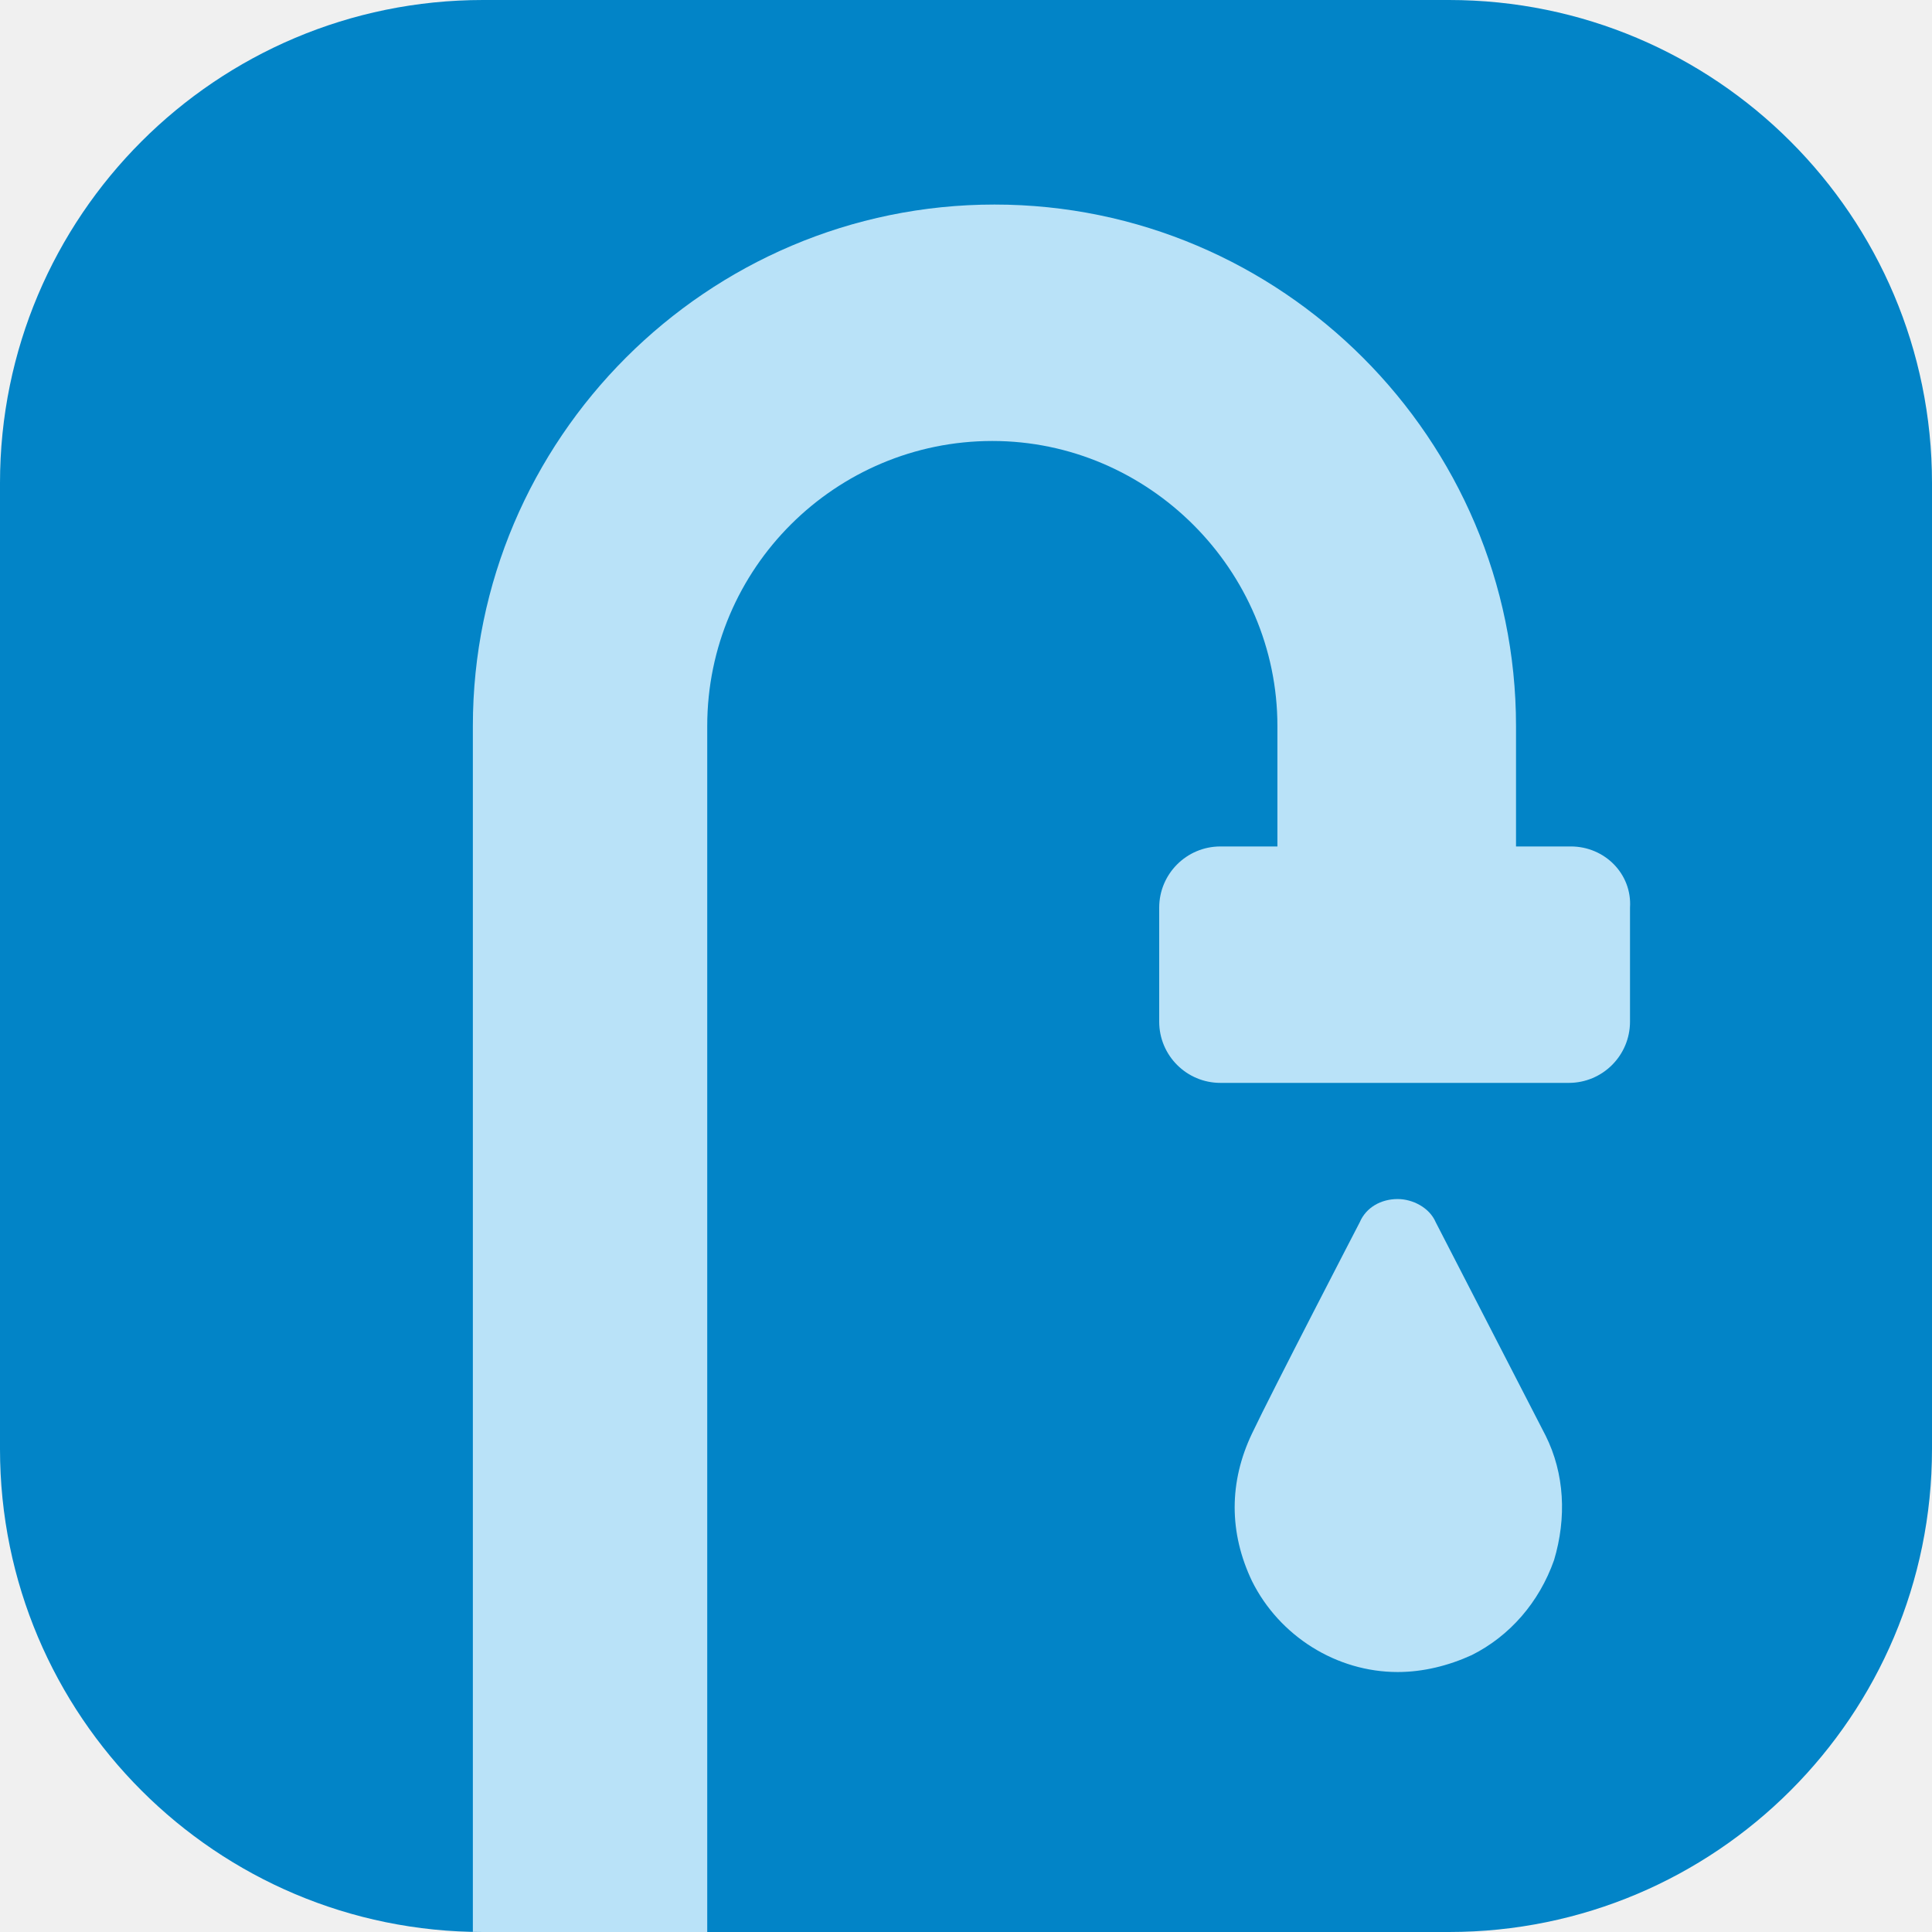
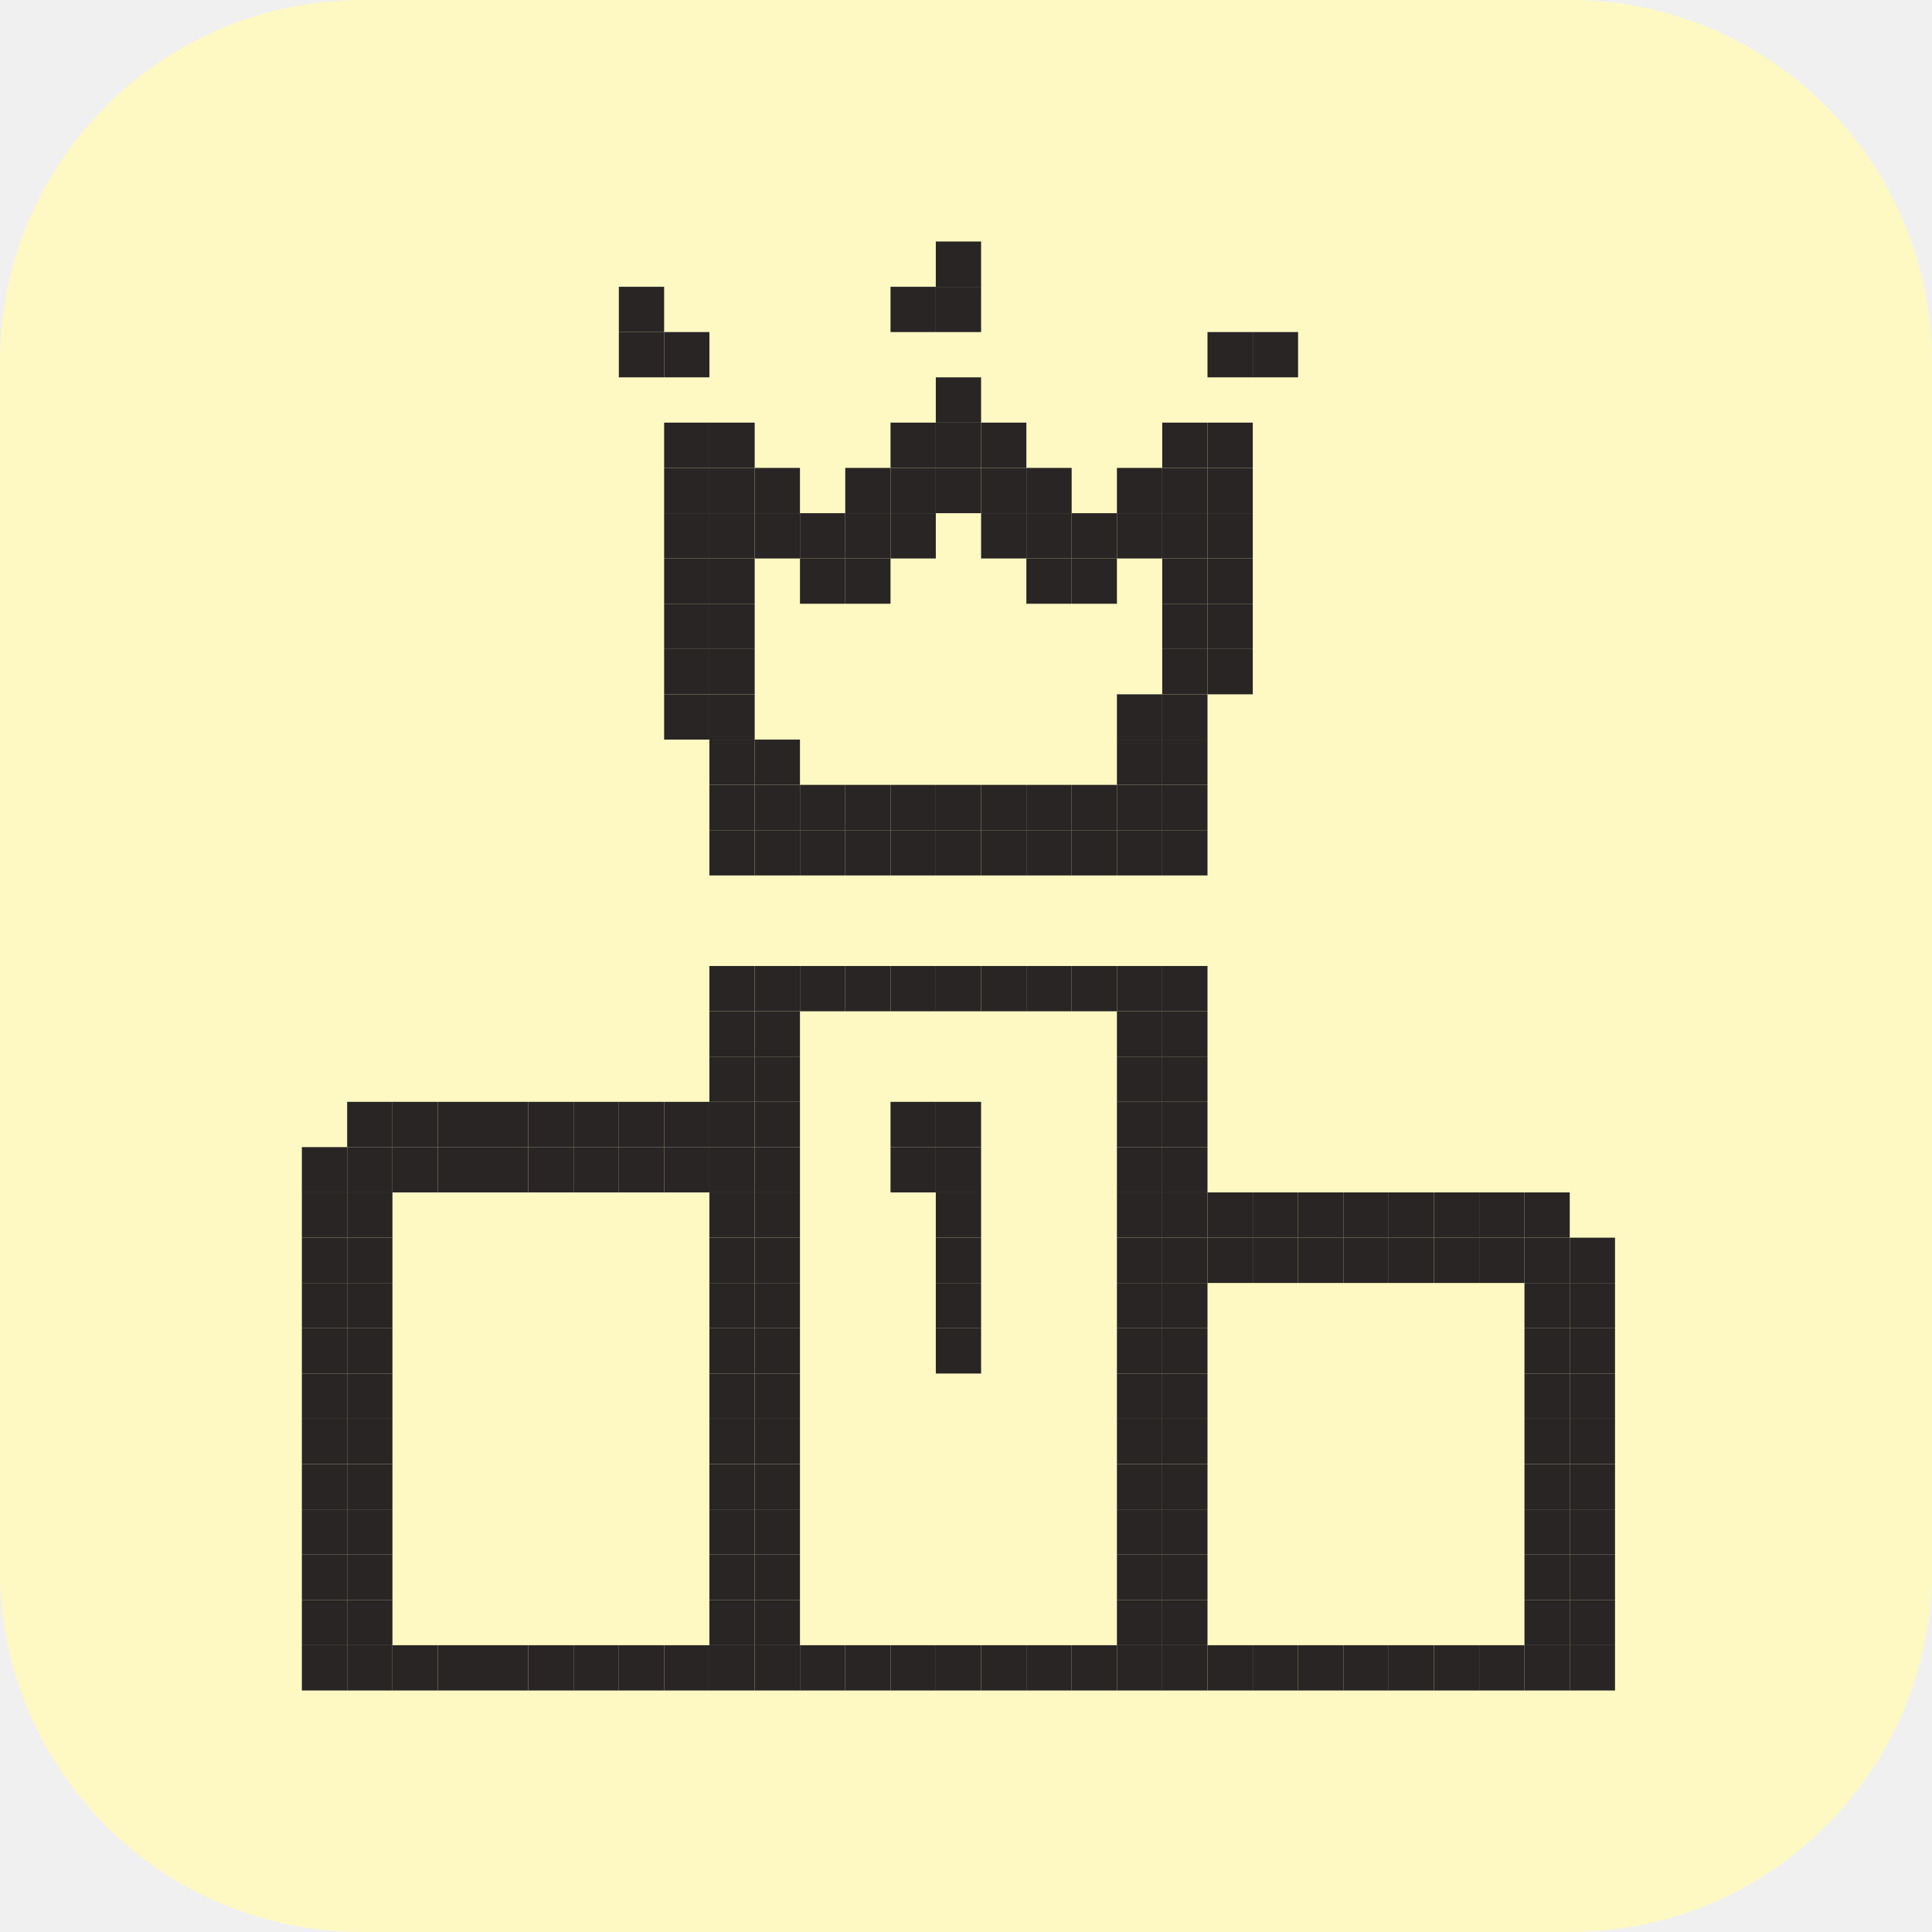
- <svg xmlns="http://www.w3.org/2000/svg" width="16" height="16" viewBox="0 0 16 16" fill="none">
-   <g clip-path="url(#clip0_58_106)">
-     <rect width="16" height="16" rx="4" fill="#0284C7" />
-     <path d="M13.009 7.01H12.555V6.013C12.555 3.635 10.614 1.694 8.236 1.694C5.857 1.694 3.916 3.635 3.916 6.013V16.348H3.007C2.727 16.348 2.5 16.575 2.5 16.855V18.306H7.274V16.855C7.274 16.575 7.047 16.348 6.767 16.348H5.857V6.013C5.857 4.702 6.924 3.652 8.218 3.652C9.512 3.652 10.579 4.719 10.579 6.013V7.01H10.107C9.827 7.01 9.6 7.237 9.6 7.517V8.461C9.6 8.741 9.827 8.968 10.107 8.968H12.992C13.272 8.968 13.499 8.741 13.499 8.461V7.517C13.517 7.237 13.289 7.01 13.009 7.01Z" fill="#B9E2F8" />
-     <path d="M11.89 10.122C11.838 10 11.698 9.93 11.575 9.93C11.436 9.93 11.313 10 11.261 10.122C11.261 10.122 10.526 11.539 10.369 11.871C10.177 12.273 10.177 12.693 10.369 13.095C10.596 13.55 11.068 13.847 11.575 13.847C11.785 13.847 11.995 13.795 12.188 13.707C12.502 13.55 12.747 13.27 12.87 12.92C12.975 12.57 12.957 12.203 12.8 11.889L11.89 10.122Z" fill="#B9E2F8" />
-   </g>
-   <defs>
-     <clipPath id="clip0_58_106">
-       <rect width="16" height="16" rx="4" fill="white" />
-     </clipPath>
-   </defs>
+ <svg xmlns="http://www.w3.org/2000/svg" width="32" height="32" viewBox="0 0 32 32" fill="none">
+   <rect width="32" height="32" rx="6" fill="#FEF9C3" />
+   <rect x="15.5" y="4" width="0.75" height="0.75" fill="#292524" />
+   <rect x="10.25" y="4.75" width="0.75" height="0.75" fill="#292524" />
+   <rect x="14.75" y="4.75" width="0.75" height="0.75" fill="#292524" />
+   <rect x="15.5" y="4.75" width="0.75" height="0.75" fill="#292524" />
+   <rect x="10.25" y="5.5" width="0.75" height="0.75" fill="#292524" />
+   <rect x="11" y="5.5" width="0.75" height="0.75" fill="#292524" />
+   <rect x="20" y="5.5" width="0.75" height="0.75" fill="#292524" />
+   <rect x="20.75" y="5.5" width="0.75" height="0.75" fill="#292524" />
+   <rect x="15.5" y="6.25" width="0.75" height="0.75" fill="#292524" />
+   <rect x="11" y="7" width="0.75" height="0.75" fill="#292524" />
+   <rect x="11.75" y="7" width="0.75" height="0.75" fill="#292524" />
+   <rect x="14.75" y="7" width="0.75" height="0.75" fill="#292524" />
+   <rect x="15.5" y="7" width="0.75" height="0.75" fill="#292524" />
+   <rect x="16.25" y="7" width="0.75" height="0.75" fill="#292524" />
+   <rect x="19.25" y="7" width="0.75" height="0.75" fill="#292524" />
+   <rect x="20" y="7" width="0.75" height="0.75" fill="#292524" />
+   <rect x="11" y="7.75" width="0.75" height="0.75" fill="#292524" />
+   <rect x="11.75" y="7.75" width="0.75" height="0.75" fill="#292524" />
+   <rect x="12.5" y="7.75" width="0.75" height="0.75" fill="#292524" />
+   <rect x="14" y="7.75" width="0.75" height="0.75" fill="#292524" />
+   <rect x="14.75" y="7.75" width="0.75" height="0.75" fill="#292524" />
+   <rect x="15.5" y="7.75" width="0.75" height="0.75" fill="#292524" />
+   <rect x="16.25" y="7.75" width="0.75" height="0.75" fill="#292524" />
+   <rect x="17" y="7.75" width="0.75" height="0.75" fill="#292524" />
+   <rect x="18.5" y="7.75" width="0.75" height="0.75" fill="#292524" />
+   <rect x="19.25" y="7.75" width="0.75" height="0.75" fill="#292524" />
+   <rect x="20" y="7.75" width="0.75" height="0.75" fill="#292524" />
+   <rect x="11" y="8.5" width="0.75" height="0.75" fill="#292524" />
+   <rect x="11.75" y="8.5" width="0.75" height="0.75" fill="#292524" />
+   <rect x="12.5" y="8.5" width="0.75" height="0.75" fill="#292524" />
+   <rect x="13.25" y="8.5" width="0.75" height="0.75" fill="#292524" />
+   <rect x="14" y="8.5" width="0.75" height="0.75" fill="#292524" />
+   <rect x="14.75" y="8.5" width="0.75" height="0.75" fill="#292524" />
+   <rect x="16.25" y="8.5" width="0.75" height="0.75" fill="#292524" />
+   <rect x="17" y="8.5" width="0.75" height="0.75" fill="#292524" />
+   <rect x="17.75" y="8.5" width="0.75" height="0.75" fill="#292524" />
+   <rect x="18.5" y="8.5" width="0.75" height="0.75" fill="#292524" />
+   <rect x="19.25" y="8.5" width="0.75" height="0.75" fill="#292524" />
+   <rect x="20" y="8.5" width="0.75" height="0.75" fill="#292524" />
+   <rect x="11" y="9.25" width="0.75" height="0.75" fill="#292524" />
+   <rect x="11.75" y="9.25" width="0.75" height="0.75" fill="#292524" />
+   <rect x="13.25" y="9.25" width="0.75" height="0.75" fill="#292524" />
+   <rect x="14" y="9.25" width="0.75" height="0.75" fill="#292524" />
+   <rect x="17" y="9.25" width="0.75" height="0.75" fill="#292524" />
+   <rect x="17.75" y="9.25" width="0.75" height="0.75" fill="#292524" />
+   <rect x="19.25" y="9.25" width="0.75" height="0.75" fill="#292524" />
+   <rect x="20" y="9.25" width="0.75" height="0.75" fill="#292524" />
+   <rect x="11" y="10" width="0.75" height="0.75" fill="#292524" />
+   <rect x="11.75" y="10" width="0.75" height="0.75" fill="#292524" />
+   <rect x="19.25" y="10" width="0.75" height="0.75" fill="#292524" />
+   <rect x="20" y="10" width="0.75" height="0.75" fill="#292524" />
+   <rect x="11" y="10.75" width="0.75" height="0.75" fill="#292524" />
+   <rect x="11.75" y="10.75" width="0.75" height="0.75" fill="#292524" />
+   <rect x="19.25" y="10.75" width="0.75" height="0.75" fill="#292524" />
+   <rect x="20" y="10.75" width="0.75" height="0.75" fill="#292524" />
+   <rect x="11" y="11.5" width="0.75" height="0.75" fill="#292524" />
+   <rect x="11.75" y="11.5" width="0.75" height="0.75" fill="#292524" />
+   <rect x="18.5" y="11.5" width="0.75" height="0.75" fill="#292524" />
+   <rect x="19.25" y="11.5" width="0.75" height="0.75" fill="#292524" />
+   <rect x="11.75" y="12.25" width="0.75" height="0.75" fill="#292524" />
+   <rect x="12.5" y="12.25" width="0.75" height="0.75" fill="#292524" />
+   <rect x="18.5" y="12.25" width="0.75" height="0.75" fill="#292524" />
+   <rect x="19.25" y="12.25" width="0.75" height="0.75" fill="#292524" />
+   <rect x="11.75" y="13" width="0.75" height="0.75" fill="#292524" />
+   <rect x="12.5" y="13" width="0.75" height="0.75" fill="#292524" />
+   <rect x="13.25" y="13" width="0.75" height="0.75" fill="#292524" />
+   <rect x="14" y="13" width="0.75" height="0.75" fill="#292524" />
+   <rect x="14.75" y="13" width="0.75" height="0.75" fill="#292524" />
+   <rect x="15.5" y="13" width="0.75" height="0.75" fill="#292524" />
+   <rect x="16.25" y="13" width="0.75" height="0.75" fill="#292524" />
+   <rect x="17" y="13" width="0.75" height="0.75" fill="#292524" />
+   <rect x="17.75" y="13" width="0.75" height="0.75" fill="#292524" />
+   <rect x="18.5" y="13" width="0.75" height="0.75" fill="#292524" />
+   <rect x="19.25" y="13" width="0.75" height="0.75" fill="#292524" />
+   <rect x="11.75" y="13.75" width="0.75" height="0.75" fill="#292524" />
+   <rect x="12.5" y="13.75" width="0.75" height="0.75" fill="#292524" />
+   <rect x="13.25" y="13.75" width="0.75" height="0.75" fill="#292524" />
+   <rect x="14" y="13.75" width="0.75" height="0.75" fill="#292524" />
+   <rect x="14.75" y="13.75" width="0.75" height="0.75" fill="#292524" />
+   <rect x="15.5" y="13.75" width="0.75" height="0.75" fill="#292524" />
+   <rect x="16.25" y="13.75" width="0.75" height="0.75" fill="#292524" />
+   <rect x="17" y="13.75" width="0.75" height="0.75" fill="#292524" />
+   <rect x="17.75" y="13.75" width="0.75" height="0.75" fill="#292524" />
+   <rect x="18.5" y="13.75" width="0.75" height="0.75" fill="#292524" />
+   <rect x="19.25" y="13.75" width="0.75" height="0.75" fill="#292524" />
+   <rect x="11.75" y="16" width="0.75" height="0.75" fill="#292524" />
+   <rect x="12.5" y="16" width="0.75" height="0.75" fill="#292524" />
+   <rect x="13.25" y="16" width="0.75" height="0.75" fill="#292524" />
+   <rect x="14" y="16" width="0.75" height="0.75" fill="#292524" />
+   <rect x="14.75" y="16" width="0.75" height="0.75" fill="#292524" />
+   <rect x="15.5" y="16" width="0.75" height="0.75" fill="#292524" />
+   <rect x="16.25" y="16" width="0.75" height="0.75" fill="#292524" />
+   <rect x="17" y="16" width="0.75" height="0.75" fill="#292524" />
+   <rect x="17.75" y="16" width="0.75" height="0.75" fill="#292524" />
+   <rect x="18.5" y="16" width="0.75" height="0.75" fill="#292524" />
+   <rect x="19.25" y="16" width="0.75" height="0.75" fill="#292524" />
+   <rect x="11.75" y="16.75" width="0.75" height="0.75" fill="#292524" />
+   <rect x="12.5" y="16.75" width="0.75" height="0.75" fill="#292524" />
+   <rect x="18.5" y="16.75" width="0.75" height="0.75" fill="#292524" />
+   <rect x="19.25" y="16.75" width="0.75" height="0.75" fill="#292524" />
+   <rect x="11.75" y="17.5" width="0.75" height="0.75" fill="#292524" />
+   <rect x="12.5" y="17.5" width="0.75" height="0.75" fill="#292524" />
+   <rect x="18.5" y="17.5" width="0.75" height="0.75" fill="#292524" />
+   <rect x="19.25" y="17.5" width="0.75" height="0.75" fill="#292524" />
+   <rect x="5.75" y="18.25" width="0.75" height="0.75" fill="#292524" />
+   <rect x="6.5" y="18.25" width="0.75" height="0.75" fill="#292524" />
+   <rect x="7.25" y="18.25" width="0.75" height="0.75" fill="#292524" />
+   <rect x="8" y="18.25" width="0.75" height="0.75" fill="#292524" />
+   <rect x="8.75" y="18.25" width="0.75" height="0.75" fill="#292524" />
+   <rect x="9.5" y="18.25" width="0.75" height="0.75" fill="#292524" />
+   <rect x="10.25" y="18.25" width="0.75" height="0.75" fill="#292524" />
+   <rect x="11" y="18.25" width="0.75" height="0.75" fill="#292524" />
+   <rect x="11.75" y="18.25" width="0.75" height="0.75" fill="#292524" />
+   <rect x="12.5" y="18.25" width="0.75" height="0.75" fill="#292524" />
+   <rect x="14.75" y="18.25" width="0.75" height="0.75" fill="#292524" />
+   <rect x="15.5" y="18.25" width="0.75" height="0.75" fill="#292524" />
+   <rect x="18.5" y="18.25" width="0.75" height="0.75" fill="#292524" />
+   <rect x="19.25" y="18.25" width="0.75" height="0.75" fill="#292524" />
+   <rect x="5" y="19" width="0.75" height="0.75" fill="#292524" />
+   <rect x="5.75" y="19" width="0.75" height="0.75" fill="#292524" />
+   <rect x="6.5" y="19" width="0.75" height="0.75" fill="#292524" />
+   <rect x="7.25" y="19" width="0.75" height="0.75" fill="#292524" />
+   <rect x="8" y="19" width="0.75" height="0.75" fill="#292524" />
+   <rect x="8.75" y="19" width="0.75" height="0.75" fill="#292524" />
+   <rect x="9.5" y="19" width="0.75" height="0.75" fill="#292524" />
+   <rect x="10.25" y="19" width="0.75" height="0.75" fill="#292524" />
+   <rect x="11" y="19" width="0.75" height="0.75" fill="#292524" />
+   <rect x="11.75" y="19" width="0.75" height="0.75" fill="#292524" />
+   <rect x="12.5" y="19" width="0.75" height="0.75" fill="#292524" />
+   <rect x="14.75" y="19" width="0.75" height="0.75" fill="#292524" />
+   <rect x="15.5" y="19" width="0.75" height="0.75" fill="#292524" />
+   <rect x="18.5" y="19" width="0.75" height="0.75" fill="#292524" />
+   <rect x="19.25" y="19" width="0.75" height="0.75" fill="#292524" />
+   <rect x="5" y="19.75" width="0.75" height="0.75" fill="#292524" />
+   <rect x="5.75" y="19.75" width="0.75" height="0.75" fill="#292524" />
+   <rect x="11.75" y="19.75" width="0.75" height="0.75" fill="#292524" />
+   <rect x="12.5" y="19.75" width="0.75" height="0.75" fill="#292524" />
+   <rect x="15.5" y="19.75" width="0.75" height="0.75" fill="#292524" />
+   <rect x="18.5" y="19.75" width="0.75" height="0.75" fill="#292524" />
+   <rect x="19.25" y="19.75" width="0.75" height="0.75" fill="#292524" />
+   <rect x="20" y="19.75" width="0.75" height="0.75" fill="#292524" />
+   <rect x="20.75" y="19.75" width="0.75" height="0.75" fill="#292524" />
+   <rect x="21.5" y="19.75" width="0.75" height="0.75" fill="#292524" />
+   <rect x="22.25" y="19.75" width="0.75" height="0.75" fill="#292524" />
+   <rect x="23" y="19.75" width="0.75" height="0.75" fill="#292524" />
+   <rect x="23.75" y="19.75" width="0.75" height="0.75" fill="#292524" />
+   <rect x="24.5" y="19.75" width="0.75" height="0.75" fill="#292524" />
+   <rect x="25.25" y="19.75" width="0.75" height="0.75" fill="#292524" />
+   <rect x="5" y="20.5" width="0.75" height="0.75" fill="#292524" />
+   <rect x="5.75" y="20.5" width="0.75" height="0.75" fill="#292524" />
+   <rect x="11.75" y="20.5" width="0.75" height="0.75" fill="#292524" />
+   <rect x="12.5" y="20.5" width="0.75" height="0.75" fill="#292524" />
+   <rect x="15.5" y="20.5" width="0.75" height="0.75" fill="#292524" />
+   <rect x="18.5" y="20.5" width="0.75" height="0.75" fill="#292524" />
+   <rect x="19.25" y="20.5" width="0.75" height="0.75" fill="#292524" />
+   <rect x="20" y="20.5" width="0.75" height="0.75" fill="#292524" />
+   <rect x="20.75" y="20.5" width="0.75" height="0.75" fill="#292524" />
+   <rect x="21.5" y="20.5" width="0.75" height="0.75" fill="#292524" />
+   <rect x="22.25" y="20.5" width="0.75" height="0.75" fill="#292524" />
+   <rect x="23" y="20.5" width="0.75" height="0.75" fill="#292524" />
+   <rect x="23.75" y="20.5" width="0.75" height="0.75" fill="#292524" />
+   <rect x="24.5" y="20.5" width="0.75" height="0.75" fill="#292524" />
+   <rect x="25.25" y="20.5" width="0.75" height="0.75" fill="#292524" />
+   <rect x="26" y="20.5" width="0.75" height="0.75" fill="#292524" />
+   <rect x="5" y="21.25" width="0.75" height="0.75" fill="#292524" />
+   <rect x="5.75" y="21.25" width="0.75" height="0.75" fill="#292524" />
+   <rect x="11.75" y="21.25" width="0.75" height="0.75" fill="#292524" />
+   <rect x="12.5" y="21.25" width="0.75" height="0.75" fill="#292524" />
+   <rect x="15.5" y="21.25" width="0.75" height="0.75" fill="#292524" />
+   <rect x="18.5" y="21.25" width="0.75" height="0.75" fill="#292524" />
+   <rect x="19.25" y="21.25" width="0.75" height="0.75" fill="#292524" />
+   <rect x="25.25" y="21.25" width="0.75" height="0.75" fill="#292524" />
+   <rect x="26" y="21.25" width="0.75" height="0.75" fill="#292524" />
+   <rect x="5" y="22" width="0.75" height="0.75" fill="#292524" />
+   <rect x="5.75" y="22" width="0.75" height="0.75" fill="#292524" />
+   <rect x="11.75" y="22" width="0.75" height="0.75" fill="#292524" />
+   <rect x="12.5" y="22" width="0.75" height="0.75" fill="#292524" />
+   <rect x="15.5" y="22" width="0.75" height="0.75" fill="#292524" />
+   <rect x="18.5" y="22" width="0.75" height="0.75" fill="#292524" />
+   <rect x="19.25" y="22" width="0.75" height="0.75" fill="#292524" />
+   <rect x="25.25" y="22" width="0.75" height="0.75" fill="#292524" />
+   <rect x="26" y="22" width="0.75" height="0.75" fill="#292524" />
+   <rect x="5" y="22.75" width="0.75" height="0.75" fill="#292524" />
+   <rect x="5.75" y="22.75" width="0.75" height="0.75" fill="#292524" />
+   <rect x="11.75" y="22.75" width="0.75" height="0.75" fill="#292524" />
+   <rect x="12.5" y="22.75" width="0.75" height="0.75" fill="#292524" />
+   <rect x="18.5" y="22.75" width="0.75" height="0.75" fill="#292524" />
+   <rect x="19.25" y="22.75" width="0.75" height="0.75" fill="#292524" />
+   <rect x="25.25" y="22.75" width="0.75" height="0.75" fill="#292524" />
+   <rect x="26" y="22.75" width="0.75" height="0.75" fill="#292524" />
+   <rect x="5" y="23.5" width="0.75" height="0.75" fill="#292524" />
+   <rect x="5.75" y="23.5" width="0.75" height="0.75" fill="#292524" />
+   <rect x="11.75" y="23.5" width="0.75" height="0.75" fill="#292524" />
+   <rect x="12.5" y="23.5" width="0.75" height="0.75" fill="#292524" />
+   <rect x="18.5" y="23.5" width="0.75" height="0.75" fill="#292524" />
+   <rect x="19.25" y="23.5" width="0.75" height="0.75" fill="#292524" />
+   <rect x="25.25" y="23.5" width="0.75" height="0.75" fill="#292524" />
+   <rect x="26" y="23.5" width="0.75" height="0.75" fill="#292524" />
+   <rect x="5" y="24.25" width="0.75" height="0.75" fill="#292524" />
+   <rect x="5.75" y="24.25" width="0.75" height="0.75" fill="#292524" />
+   <rect x="11.75" y="24.25" width="0.75" height="0.75" fill="#292524" />
+   <rect x="12.5" y="24.25" width="0.75" height="0.75" fill="#292524" />
+   <rect x="18.5" y="24.25" width="0.75" height="0.75" fill="#292524" />
+   <rect x="19.25" y="24.25" width="0.75" height="0.75" fill="#292524" />
+   <rect x="25.25" y="24.25" width="0.75" height="0.75" fill="#292524" />
+   <rect x="26" y="24.25" width="0.75" height="0.75" fill="#292524" />
+   <rect x="5" y="25" width="0.75" height="0.75" fill="#292524" />
+   <rect x="5.75" y="25" width="0.75" height="0.75" fill="#292524" />
+   <rect x="11.75" y="25" width="0.75" height="0.75" fill="#292524" />
+   <rect x="12.5" y="25" width="0.75" height="0.75" fill="#292524" />
+   <rect x="18.5" y="25" width="0.75" height="0.75" fill="#292524" />
+   <rect x="19.25" y="25" width="0.75" height="0.75" fill="#292524" />
+   <rect x="25.25" y="25" width="0.75" height="0.75" fill="#292524" />
+   <rect x="26" y="25" width="0.75" height="0.75" fill="#292524" />
+   <rect x="5" y="25.75" width="0.75" height="0.75" fill="#292524" />
+   <rect x="5.75" y="25.75" width="0.75" height="0.75" fill="#292524" />
+   <rect x="11.75" y="25.75" width="0.75" height="0.75" fill="#292524" />
+   <rect x="12.5" y="25.75" width="0.75" height="0.75" fill="#292524" />
+   <rect x="18.5" y="25.75" width="0.75" height="0.75" fill="#292524" />
+   <rect x="19.25" y="25.75" width="0.75" height="0.75" fill="#292524" />
+   <rect x="25.25" y="25.75" width="0.75" height="0.75" fill="#292524" />
+   <rect x="26" y="25.75" width="0.75" height="0.75" fill="#292524" />
+   <rect x="5" y="26.5" width="0.75" height="0.75" fill="#292524" />
+   <rect x="5.75" y="26.5" width="0.75" height="0.75" fill="#292524" />
+   <rect x="11.75" y="26.5" width="0.75" height="0.75" fill="#292524" />
+   <rect x="12.5" y="26.5" width="0.75" height="0.75" fill="#292524" />
+   <rect x="18.5" y="26.5" width="0.75" height="0.75" fill="#292524" />
+   <rect x="19.25" y="26.5" width="0.75" height="0.75" fill="#292524" />
+   <rect x="25.25" y="26.5" width="0.75" height="0.75" fill="#292524" />
+   <rect x="26" y="26.5" width="0.75" height="0.75" fill="#292524" />
+   <rect x="5" y="27.25" width="0.75" height="0.75" fill="#292524" />
+   <rect x="5.75" y="27.25" width="0.75" height="0.75" fill="#292524" />
+   <rect x="6.5" y="27.25" width="0.75" height="0.75" fill="#292524" />
+   <rect x="7.25" y="27.25" width="0.75" height="0.75" fill="#292524" />
+   <rect x="8" y="27.25" width="0.75" height="0.75" fill="#292524" />
+   <rect x="8.75" y="27.25" width="0.75" height="0.75" fill="#292524" />
+   <rect x="9.5" y="27.25" width="0.75" height="0.75" fill="#292524" />
+   <rect x="10.25" y="27.25" width="0.75" height="0.75" fill="#292524" />
+   <rect x="11" y="27.25" width="0.75" height="0.75" fill="#292524" />
+   <rect x="11.75" y="27.25" width="0.75" height="0.75" fill="#292524" />
+   <rect x="12.5" y="27.25" width="0.75" height="0.75" fill="#292524" />
+   <rect x="13.25" y="27.25" width="0.75" height="0.75" fill="#292524" />
+   <rect x="14" y="27.25" width="0.75" height="0.75" fill="#292524" />
+   <rect x="14.75" y="27.25" width="0.75" height="0.75" fill="#292524" />
+   <rect x="15.5" y="27.25" width="0.75" height="0.75" fill="#292524" />
+   <rect x="16.25" y="27.25" width="0.75" height="0.75" fill="#292524" />
+   <rect x="17" y="27.25" width="0.75" height="0.75" fill="#292524" />
+   <rect x="17.75" y="27.25" width="0.75" height="0.75" fill="#292524" />
+   <rect x="18.5" y="27.25" width="0.75" height="0.75" fill="#292524" />
+   <rect x="19.25" y="27.25" width="0.75" height="0.75" fill="#292524" />
+   <rect x="20" y="27.25" width="0.75" height="0.75" fill="#292524" />
+   <rect x="20.75" y="27.25" width="0.75" height="0.75" fill="#292524" />
+   <rect x="21.5" y="27.25" width="0.75" height="0.75" fill="#292524" />
+   <rect x="22.25" y="27.25" width="0.75" height="0.75" fill="#292524" />
+   <rect x="23" y="27.25" width="0.75" height="0.75" fill="#292524" />
+   <rect x="23.75" y="27.25" width="0.75" height="0.75" fill="#292524" />
+   <rect x="24.5" y="27.25" width="0.75" height="0.75" fill="#292524" />
+   <rect x="25.25" y="27.25" width="0.75" height="0.75" fill="#292524" />
+   <rect x="26" y="27.25" width="0.75" height="0.75" fill="#292524" />
</svg>
